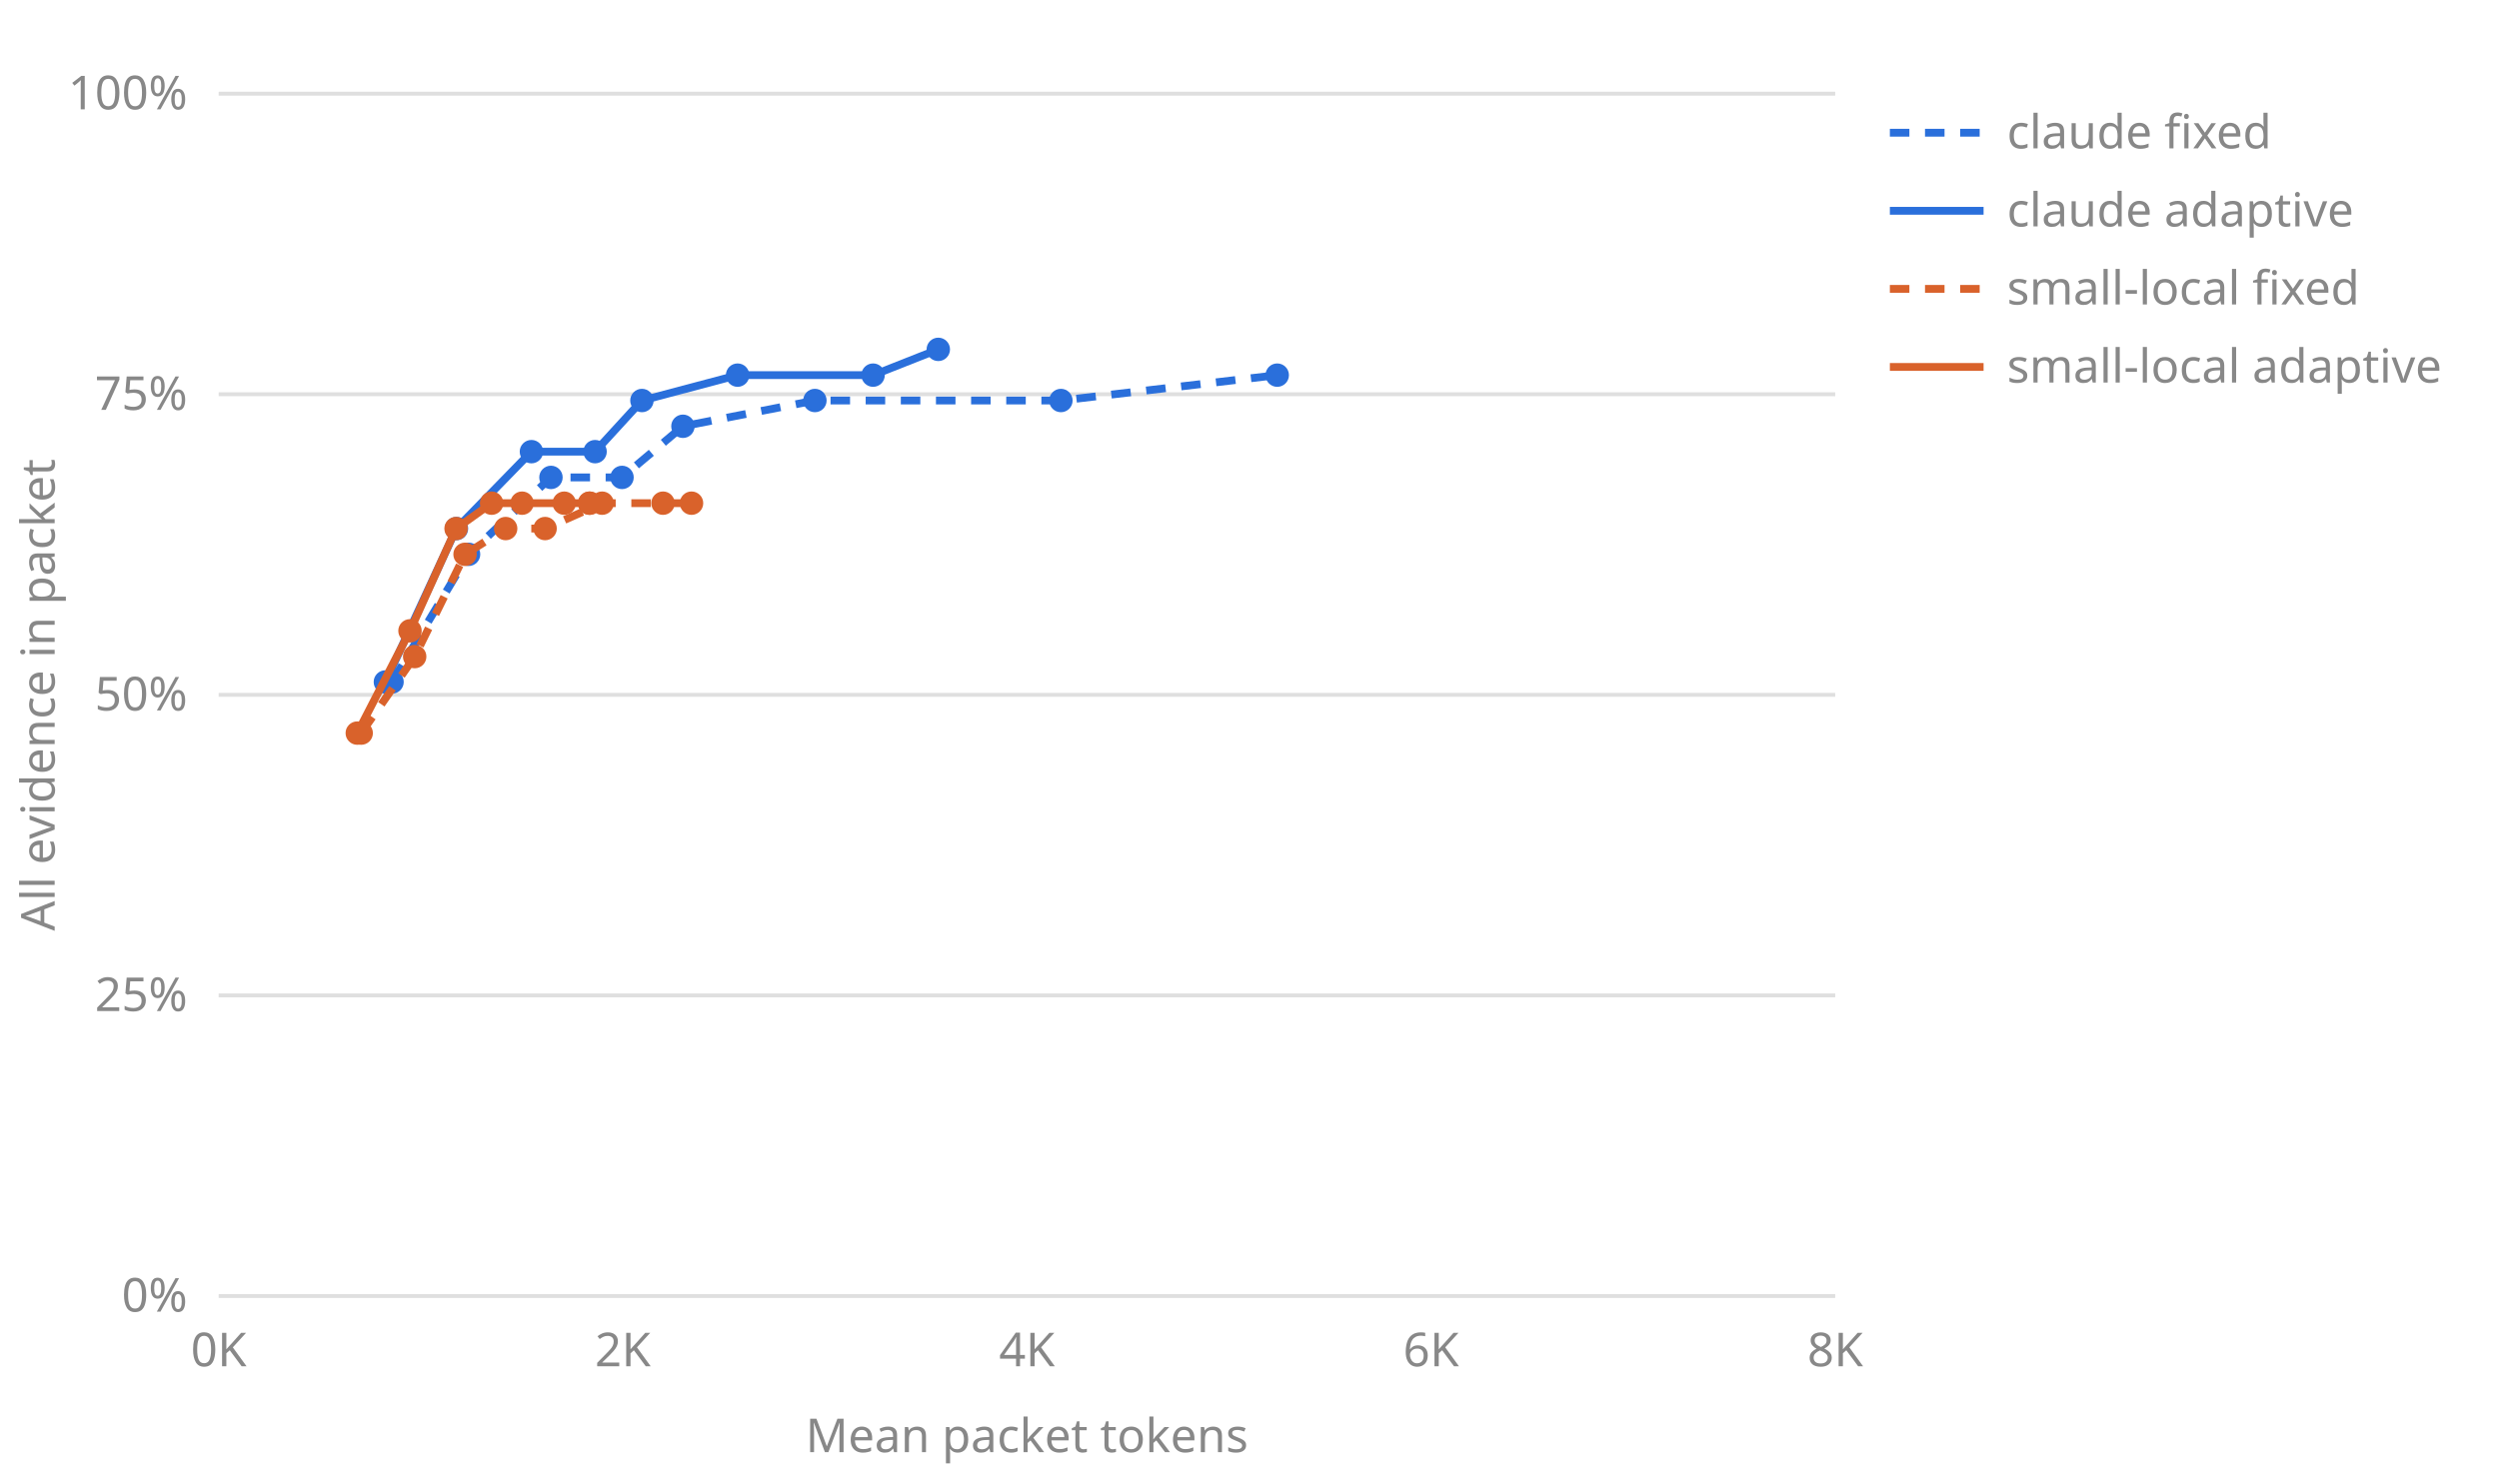
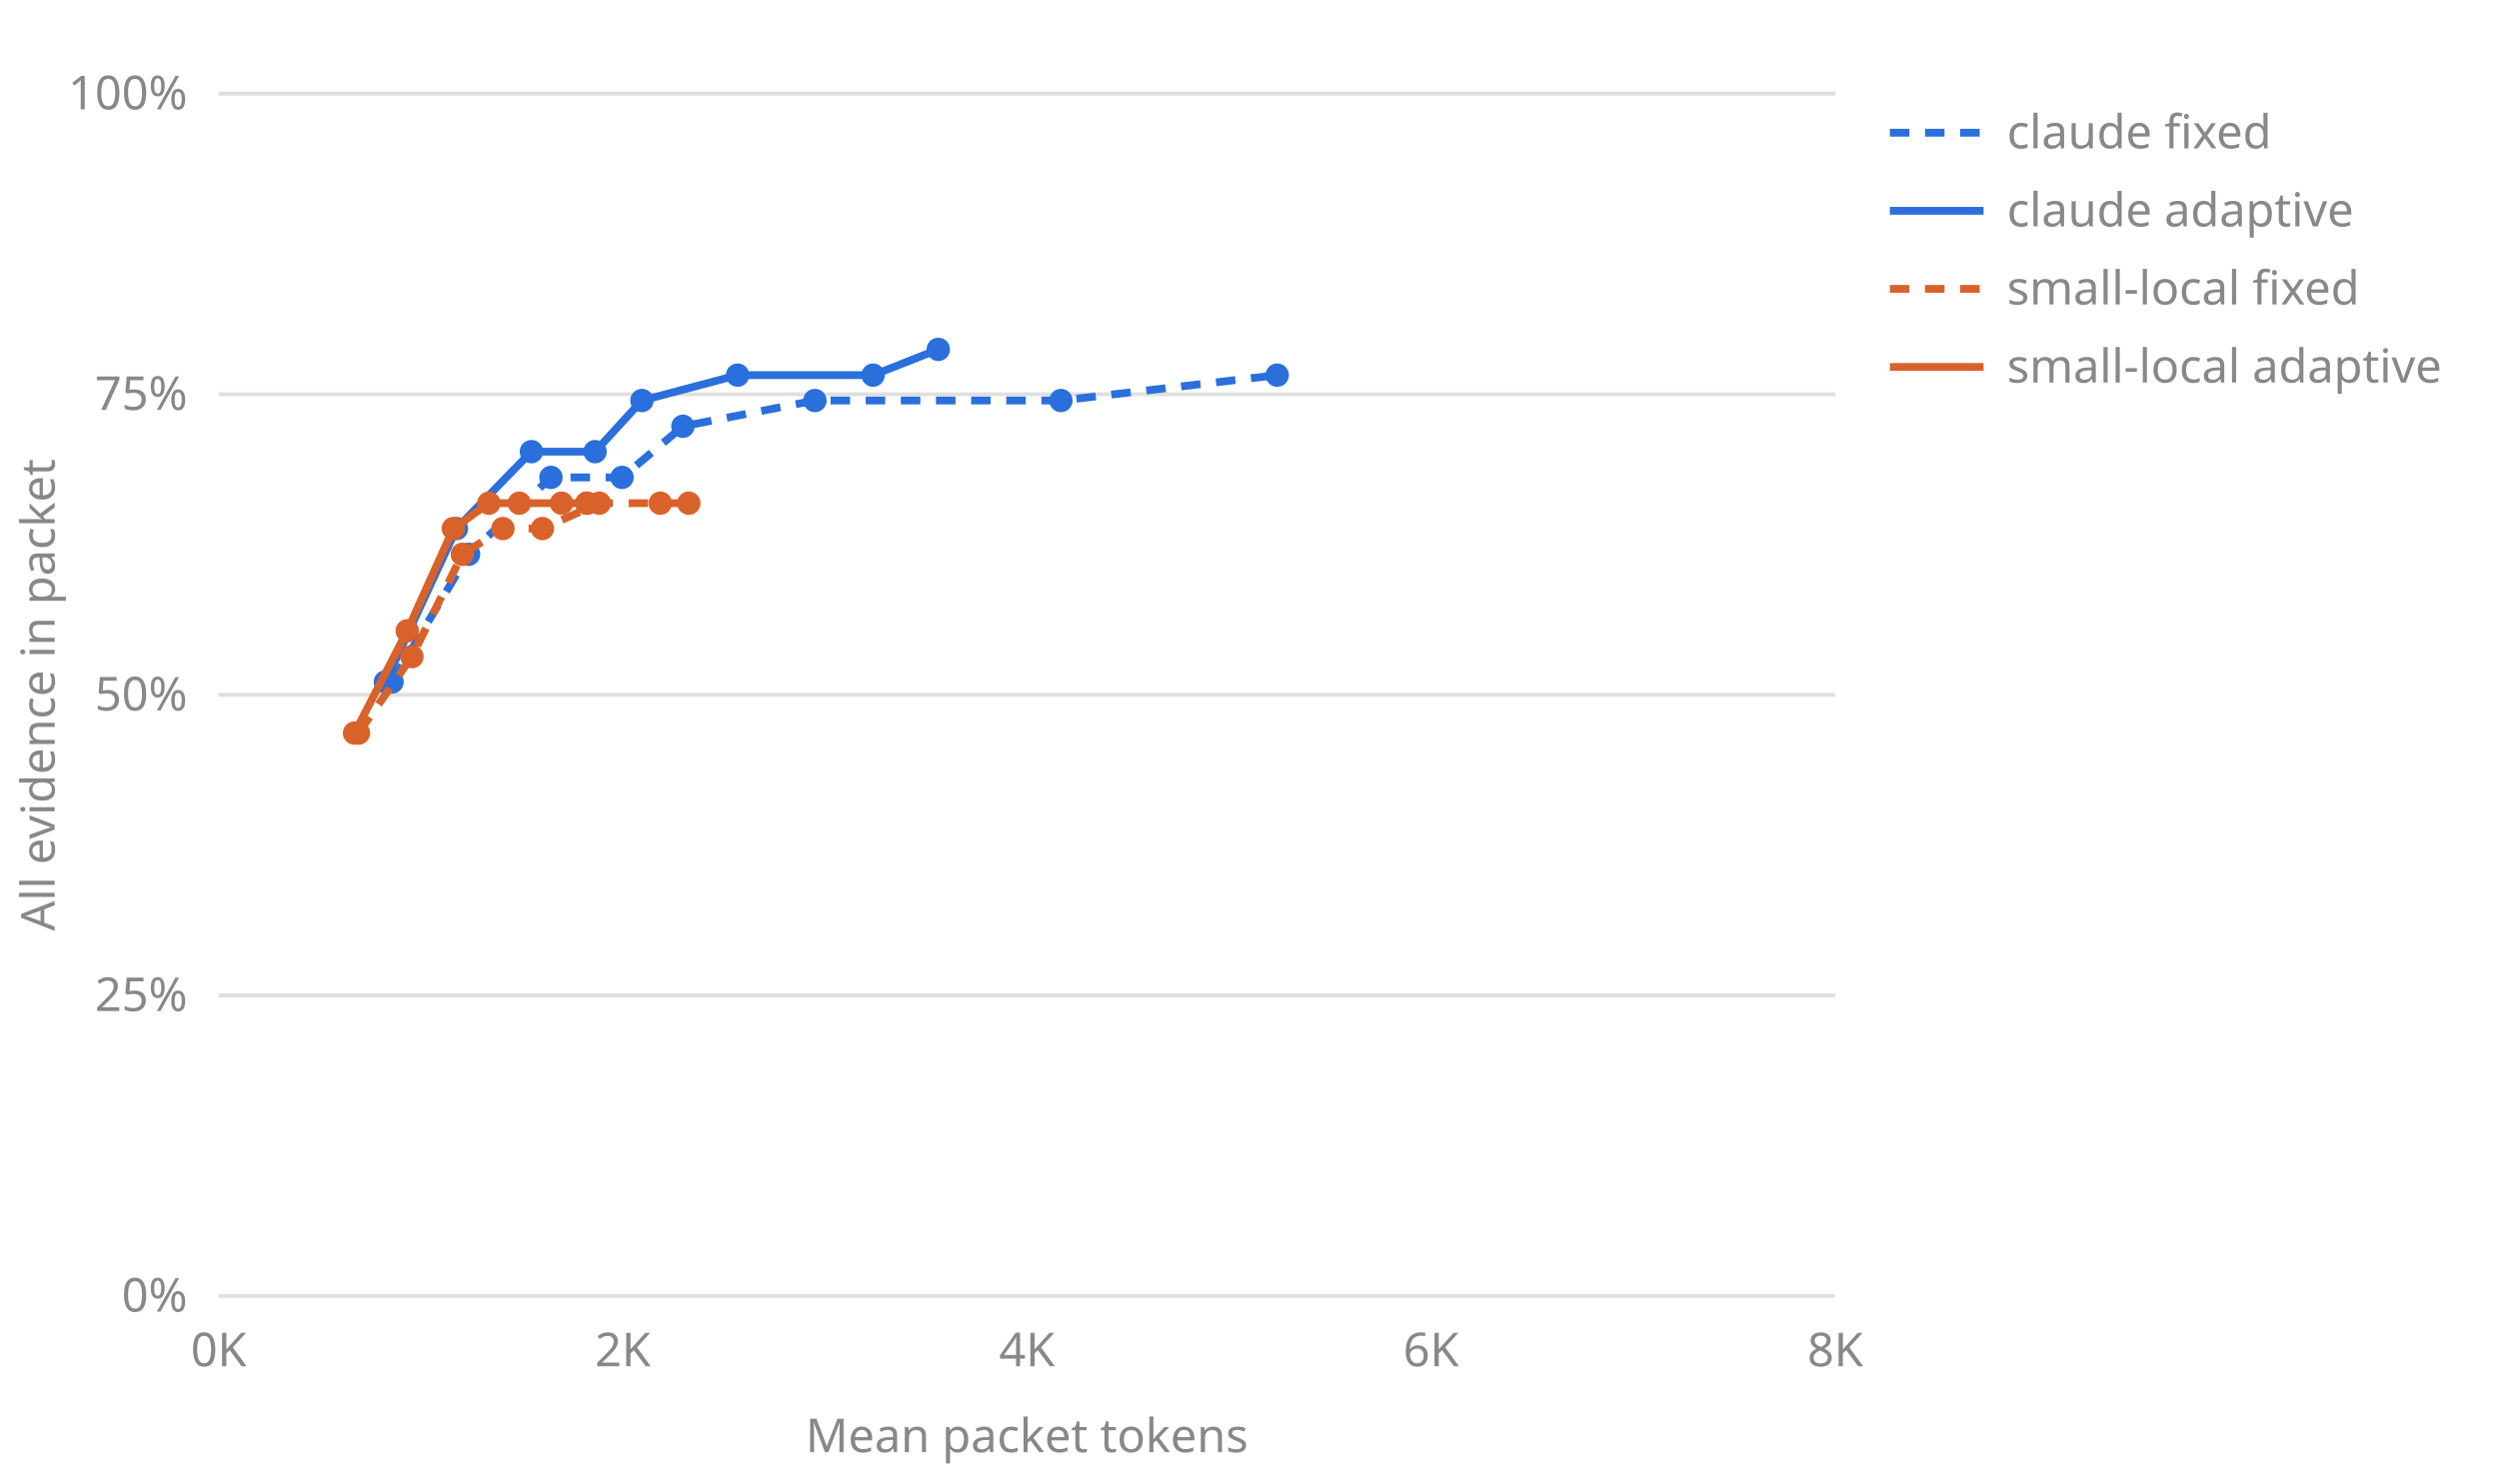
<svg xmlns="http://www.w3.org/2000/svg" viewBox="0 0 640 380" font-family="system-ui, sans-serif" font-size="12" fill="#888">
  <rect width="640" height="380" fill="none" />
  <line x1="56" x2="470" y1="332" y2="332" stroke="#8884" />
  <text x="48" y="336" text-anchor="end">0%</text>
  <line x1="56" x2="470" y1="255" y2="255" stroke="#8884" />
  <text x="48" y="259" text-anchor="end">25%</text>
  <line x1="56" x2="470" y1="178" y2="178" stroke="#8884" />
  <text x="48" y="182" text-anchor="end">50%</text>
  <line x1="56" x2="470" y1="101" y2="101" stroke="#8884" />
  <text x="48" y="105" text-anchor="end">75%</text>
  <line x1="56" x2="470" y1="24" y2="24" stroke="#8884" />
  <text x="48" y="28" text-anchor="end">100%</text>
  <text x="56" y="350" text-anchor="middle">0K</text>
  <text x="159.5" y="350" text-anchor="middle">2K</text>
  <text x="263" y="350" text-anchor="middle">4K</text>
  <text x="366.5" y="350" text-anchor="middle">6K</text>
  <text x="470" y="350" text-anchor="middle">8K</text>
  <text x="263" y="372" text-anchor="middle">Mean packet tokens</text>
  <text x="14" y="178" text-anchor="middle" transform="rotate(-90 14 178)">All evidence in packet</text>
  <path d="M100.4,174.7 L120.0,142.0 L141.1,122.3 L159.3,122.3 L174.9,109.2 L208.7,102.6 L271.7,102.6 L327.1,96.1" fill="none" stroke="#2a6fdb" stroke-width="2" stroke-dasharray="5 4" />
  <circle cx="100.4" cy="174.7" r="3" fill="#2a6fdb" />
  <circle cx="120.0" cy="142.0" r="3" fill="#2a6fdb" />
  <circle cx="141.1" cy="122.3" r="3" fill="#2a6fdb" />
  <circle cx="159.3" cy="122.3" r="3" fill="#2a6fdb" />
  <circle cx="174.9" cy="109.2" r="3" fill="#2a6fdb" />
  <circle cx="208.7" cy="102.6" r="3" fill="#2a6fdb" />
  <circle cx="271.7" cy="102.6" r="3" fill="#2a6fdb" />
  <circle cx="327.1" cy="96.1" r="3" fill="#2a6fdb" />
  <line x1="484" x2="508" y1="34" y2="34" stroke="#2a6fdb" stroke-width="2" stroke-dasharray="5 4" />
  <text x="514" y="38">claude fixed</text>
  <path d="M98.7,174.7 L116.9,135.4 L136.1,115.7 L152.4,115.7 L164.4,102.6 L188.9,96.1 L223.6,96.1 L240.3,89.5" fill="none" stroke="#2a6fdb" stroke-width="2" />
  <circle cx="98.7" cy="174.7" r="3" fill="#2a6fdb" />
  <circle cx="116.9" cy="135.4" r="3" fill="#2a6fdb" />
  <circle cx="136.1" cy="115.7" r="3" fill="#2a6fdb" />
  <circle cx="152.4" cy="115.7" r="3" fill="#2a6fdb" />
  <circle cx="164.4" cy="102.6" r="3" fill="#2a6fdb" />
  <circle cx="188.9" cy="96.1" r="3" fill="#2a6fdb" />
  <circle cx="223.6" cy="96.1" r="3" fill="#2a6fdb" />
  <circle cx="240.3" cy="89.5" r="3" fill="#2a6fdb" />
  <line x1="484" x2="508" y1="54" y2="54" stroke="#2a6fdb" stroke-width="2" />
  <text x="514" y="58">claude adaptive</text>
-   <path d="M92.5,187.8 L106.2,168.2 L119.1,142.0 L129.5,135.4 L139.6,135.4 L154.2,128.9 L169.8,128.9 L177.1,128.9" fill="none" stroke="#d9622b" stroke-width="2" stroke-dasharray="5 4" />
-   <circle cx="92.5" cy="187.8" r="3" fill="#d9622b" />
-   <circle cx="106.2" cy="168.2" r="3" fill="#d9622b" />
-   <circle cx="119.1" cy="142.0" r="3" fill="#d9622b" />
-   <circle cx="129.5" cy="135.4" r="3" fill="#d9622b" />
-   <circle cx="139.6" cy="135.4" r="3" fill="#d9622b" />
-   <circle cx="154.2" cy="128.9" r="3" fill="#d9622b" />
-   <circle cx="169.8" cy="128.9" r="3" fill="#d9622b" />
-   <circle cx="177.1" cy="128.9" r="3" fill="#d9622b" />
+   <path d="M91.8,187.8 L105.5,168.2 L118.4,142.0 L128.8,135.4 L138.9,135.4 L153.5,128.9 L169.1,128.9 L176.4,128.9" fill="none" stroke="#d9622b" stroke-width="2" stroke-dasharray="5 4" />
+   <circle cx="91.8" cy="187.8" r="3" fill="#d9622b" />
+   <circle cx="105.5" cy="168.2" r="3" fill="#d9622b" />
+   <circle cx="118.4" cy="142.0" r="3" fill="#d9622b" />
+   <circle cx="128.8" cy="135.4" r="3" fill="#d9622b" />
+   <circle cx="138.9" cy="135.4" r="3" fill="#d9622b" />
+   <circle cx="153.5" cy="128.9" r="3" fill="#d9622b" />
+   <circle cx="169.1" cy="128.9" r="3" fill="#d9622b" />
+   <circle cx="176.4" cy="128.9" r="3" fill="#d9622b" />
  <line x1="484" x2="508" y1="74" y2="74" stroke="#d9622b" stroke-width="2" stroke-dasharray="5 4" />
  <text x="514" y="78">small-local fixed</text>
-   <path d="M91.5,187.8 L105.0,161.6 L116.8,135.4 L125.9,128.9 L133.7,128.9 L144.5,128.9 L151.0,128.9 L151.0,128.9" fill="none" stroke="#d9622b" stroke-width="2" />
-   <circle cx="91.5" cy="187.8" r="3" fill="#d9622b" />
-   <circle cx="105.0" cy="161.6" r="3" fill="#d9622b" />
-   <circle cx="116.8" cy="135.4" r="3" fill="#d9622b" />
-   <circle cx="125.9" cy="128.9" r="3" fill="#d9622b" />
-   <circle cx="133.7" cy="128.9" r="3" fill="#d9622b" />
-   <circle cx="144.5" cy="128.9" r="3" fill="#d9622b" />
-   <circle cx="151.0" cy="128.9" r="3" fill="#d9622b" />
-   <circle cx="151.0" cy="128.9" r="3" fill="#d9622b" />
+   <path d="M90.8,187.8 L104.3,161.6 L116.1,135.4 L125.2,128.9 L133.0,128.9 L143.8,128.9 L150.3,128.9 L150.3,128.9" fill="none" stroke="#d9622b" stroke-width="2" />
+   <circle cx="90.8" cy="187.8" r="3" fill="#d9622b" />
+   <circle cx="104.3" cy="161.6" r="3" fill="#d9622b" />
+   <circle cx="116.1" cy="135.4" r="3" fill="#d9622b" />
+   <circle cx="125.2" cy="128.9" r="3" fill="#d9622b" />
+   <circle cx="133.0" cy="128.9" r="3" fill="#d9622b" />
+   <circle cx="143.8" cy="128.9" r="3" fill="#d9622b" />
+   <circle cx="150.3" cy="128.9" r="3" fill="#d9622b" />
+   <circle cx="150.3" cy="128.9" r="3" fill="#d9622b" />
  <line x1="484" x2="508" y1="94" y2="94" stroke="#d9622b" stroke-width="2" />
  <text x="514" y="98">small-local adaptive</text>
</svg>
